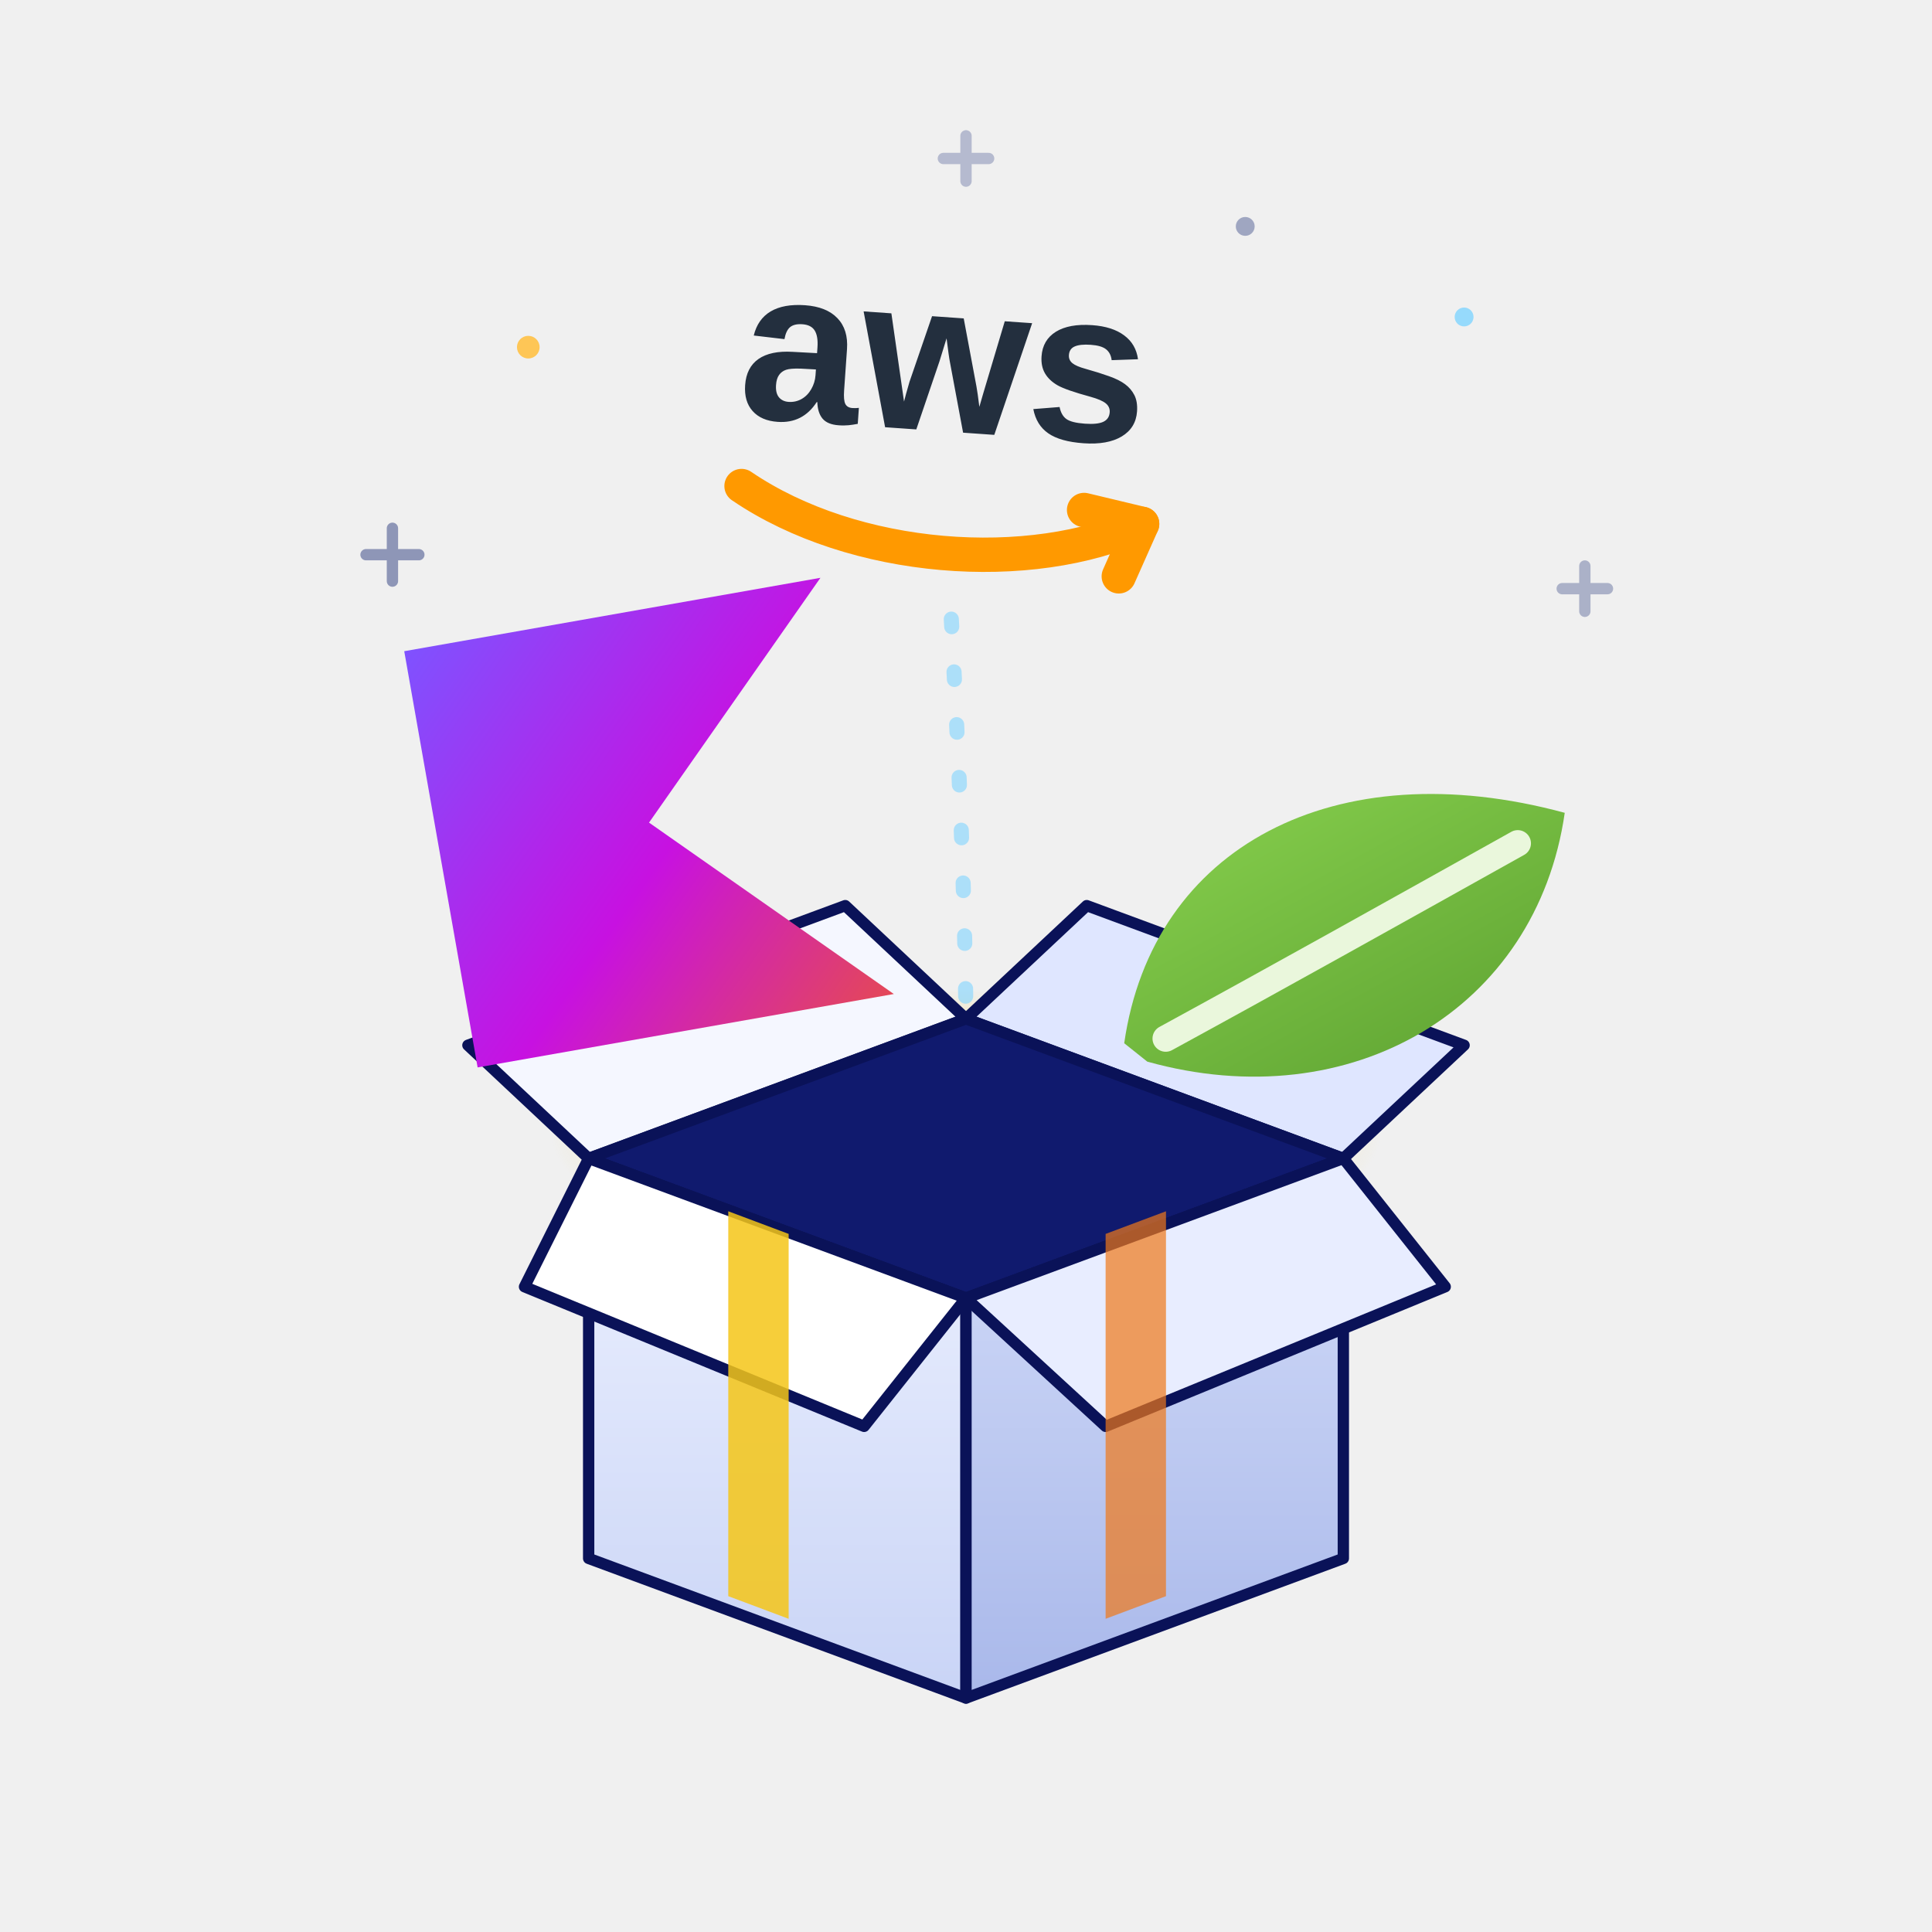
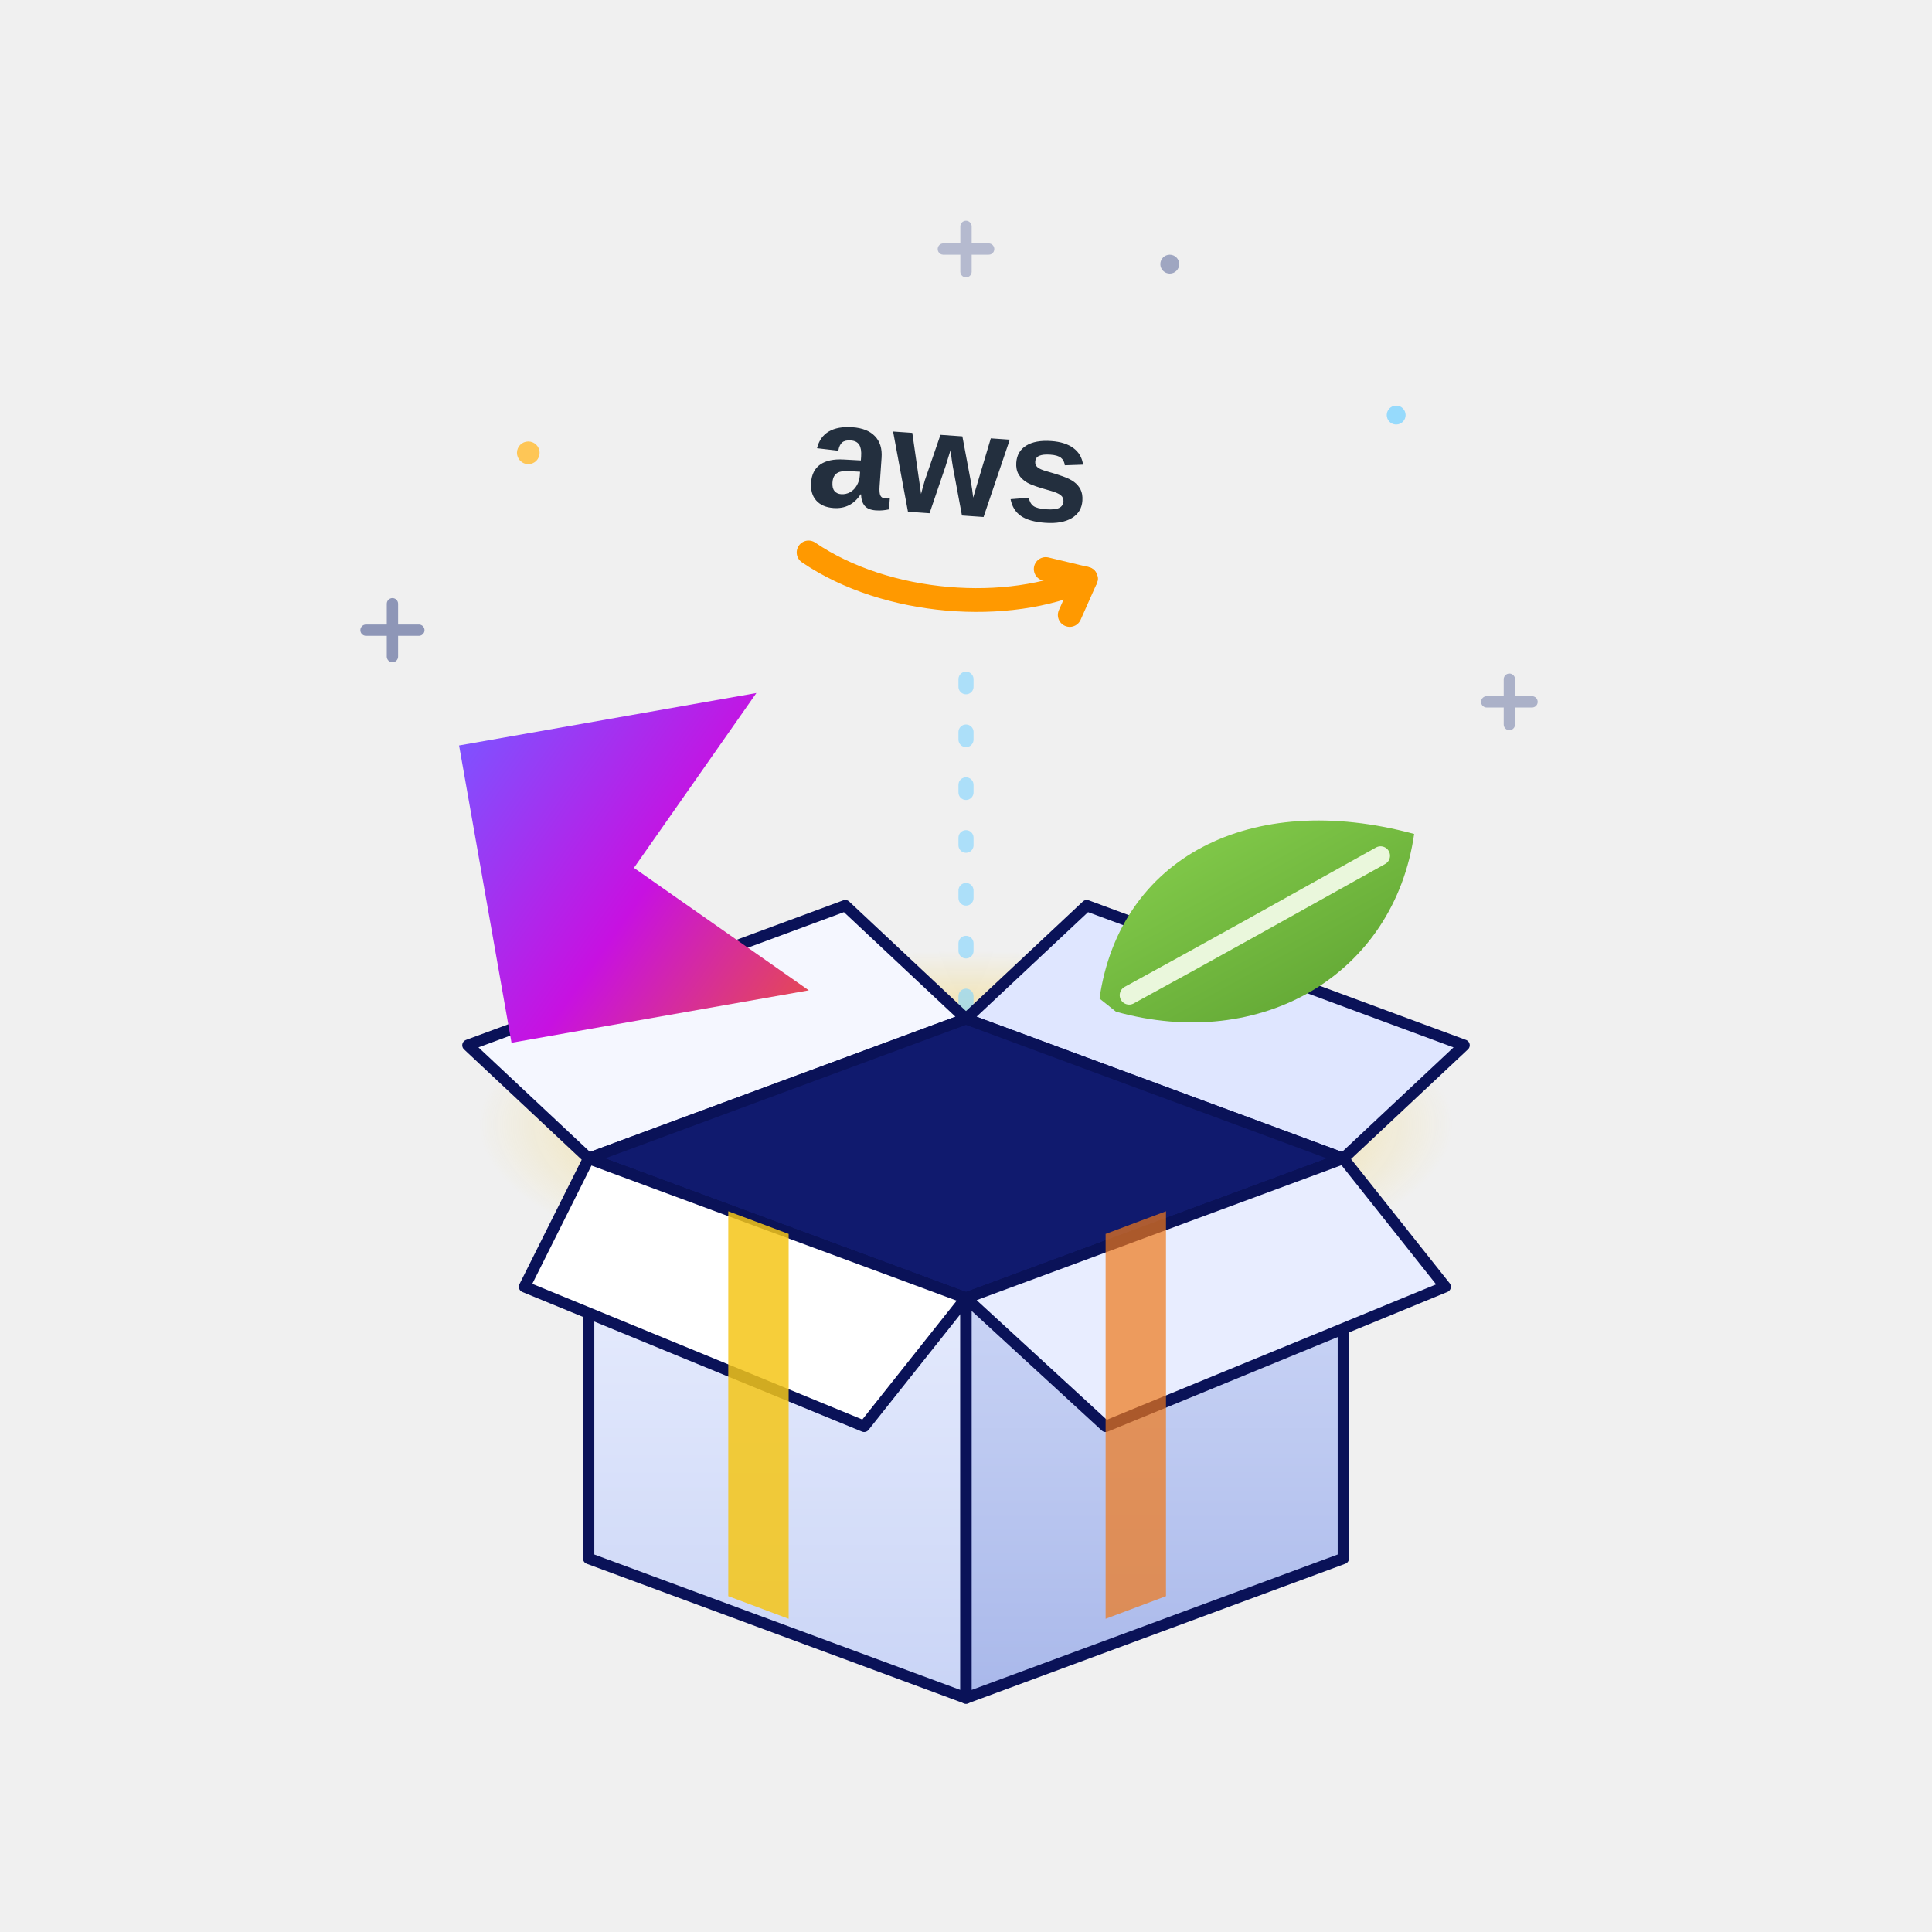
<svg xmlns="http://www.w3.org/2000/svg" viewBox="0 0 512 512">
  <defs>
    <radialGradient id="glow">
      <stop offset="0" stop-color="#ffffff" stop-opacity=".25" />
      <stop offset="1" stop-color="#ffffff" stop-opacity="0" />
    </radialGradient>
    <radialGradient id="mouthGlow">
      <stop offset="0" stop-color="#ffe9b0" stop-opacity=".9" />
      <stop offset=".6" stop-color="#f5c518" stop-opacity=".35" />
      <stop offset="1" stop-color="#f5c518" stop-opacity="0" />
    </radialGradient>
    <linearGradient id="beam" x1="0" y1="1" x2="0" y2="0">
-       <stop offset="0" stop-color="#ffe9b0" stop-opacity=".30" />
+       <stop offset="0" stop-color="#ffe9b0" stop-opacity=".45" />
      <stop offset="1" stop-color="#ffe9b0" stop-opacity="0" />
    </linearGradient>
    <linearGradient id="boxFrontL" x1="0" y1="0" x2="0" y2="1">
      <stop offset="0" stop-color="#eef2ff" />
      <stop offset="1" stop-color="#c9d4f6" />
    </linearGradient>
    <linearGradient id="boxFrontR" x1="0" y1="0" x2="0" y2="1">
      <stop offset="0" stop-color="#d4ddf9" />
      <stop offset="1" stop-color="#a9b8ea" />
    </linearGradient>
    <linearGradient id="gKotlin" x1="0" y1="0" x2="1" y2="1">
      <stop offset="0" stop-color="#7F52FF" />
      <stop offset=".55" stop-color="#C711E1" />
      <stop offset="1" stop-color="#E44857" />
    </linearGradient>
    <linearGradient id="gLeaf" x1="0" y1="0" x2="1" y2="1">
      <stop offset="0" stop-color="#8bd450" />
      <stop offset="1" stop-color="#5a9e2f" />
    </linearGradient>
  </defs>
-   <ellipse cx="256" cy="300" rx="110" ry="38" fill="url(#mouthGlow)" />
+   <ellipse cx="256" cy="298" rx="130" ry="46" fill="url(#mouthGlow)" />
  <g fill="none" stroke-linecap="round" stroke-dasharray="2 12">
-     <path stroke="#FFC145" stroke-width="4" opacity="0.65" d="M222 290 C 210 284, 198 278, 186 272" />
-     <path stroke="#7FD4FF" stroke-width="4" opacity="0.6" d="M256 278 C 256 240, 254 200, 252 162" />
-     <path stroke="#7c86ad" stroke-width="3.5" opacity="0.5" d="M286 292 C 304 288, 320 284, 334 280" />
+     <path stroke="#FFC145" stroke-width="4" opacity="0.65" d="M232 292 C 216 284, 196 272, 176 258" />
+     <path stroke="#7FD4FF" stroke-width="4" opacity="0.6" d="M256 280 C 256 244, 256 208, 256 172" />
+     <path stroke="#7c86ad" stroke-width="3.5" opacity="0.5" d="M282 292 C 300 284, 316 274, 330 262" />
  </g>
  <g stroke="#0a1258" stroke-width="3" stroke-linejoin="round">
    <polygon points="256,270 156,307 124,277 224,240" fill="#f5f7ff" />
    <polygon points="256,270 356,307 388,277 288,240" fill="#dfe6ff" />
    <polygon points="256,270 356,307 256,344 156,307" fill="#101a6e" />
    <polygon points="156,307 256,344 256,450 156,413" fill="url(#boxFrontL)" />
    <polygon points="256,344 356,307 356,413 256,450" fill="url(#boxFrontR)" />
    <polygon points="156,307 256,344 229,378 139,341" fill="#ffffff" />
    <polygon points="256,344 356,307 383,341 293,378" fill="#e8edff" />
  </g>
  <polygon points="193,321 209,327 209,429 193,423" fill="#f5c518" opacity="0.85" />
  <polygon points="293,327 309,321 309,423 293,429" fill="#f07818" opacity="0.7" />
-   <g transform="translate(116 162) rotate(-10 56 56)">
-     <polygon points="0,0 112,0 56,56 112,112 0,112" fill="url(#gKotlin)" />
+   <g transform="translate(128 190) rotate(-10 40 40)">
+     <polygon points="0,0 80,0 40,40 80,80 0,80" fill="url(#gKotlin)" />
  </g>
-   <g transform="translate(199 56) rotate(4) scale(1.3)">
+   <g transform="translate(216 96) rotate(4) scale(0.9)">
    <text x="0" y="42" font-family="Segoe UI, Arial, Helvetica, sans-serif" font-size="44" font-weight="700" fill="#232F3E">aws</text>
    <path d="M2 56 C 26 70, 62 70, 84 58" fill="none" stroke="#FF9900" stroke-width="7" stroke-linecap="round" />
    <path d="M84 58 l -12 -2 m 12 2 l -4 11" fill="none" stroke="#FF9900" stroke-width="7" stroke-linecap="round" />
  </g>
-   <g transform="translate(310 186) rotate(12) scale(1.75)">
+   <g transform="translate(300 200) rotate(12) scale(1.25)">
    <path d="M4 52 C 2 22, 26 2, 62 4 C 64 34, 40 56, 8 54 Z" fill="url(#gLeaf)" />
    <path d="M10 50 C 24 38, 40 24, 56 10" fill="none" stroke="#eaf7dc" stroke-width="4" stroke-linecap="round" />
  </g>
  <g stroke="#7c86ad" stroke-width="3" stroke-linecap="round" opacity="0.85">
-     <path d="M104 140 v 14 M97 147 h 14" />
-     <path d="M420 150 v 12 M414 156 h 12" opacity="0.7" />
-     <path d="M256 36 v 12 M250 42 h 12" opacity="0.6" />
+     <path d="M104 160 v 14 M97 167 h 14" />
+     <path d="M400 180 v 12 M394 186 h 12" opacity="0.7" />
+     <path d="M256 60 v 12 M250 66 h 12" opacity="0.6" />
  </g>
-   <circle cx="140" cy="92" r="3" fill="#FFC145" opacity="0.9" />
-   <circle cx="388" cy="84" r="2.5" fill="#7FD4FF" opacity="0.8" />
-   <circle cx="330" cy="60" r="2.5" fill="#7c86ad" opacity="0.7" />
+   <circle cx="140" cy="120" r="3" fill="#FFC145" opacity="0.9" />
+   <circle cx="370" cy="110" r="2.5" fill="#7FD4FF" opacity="0.8" />
+   <circle cx="310" cy="70" r="2.5" fill="#7c86ad" opacity="0.7" />
</svg>
